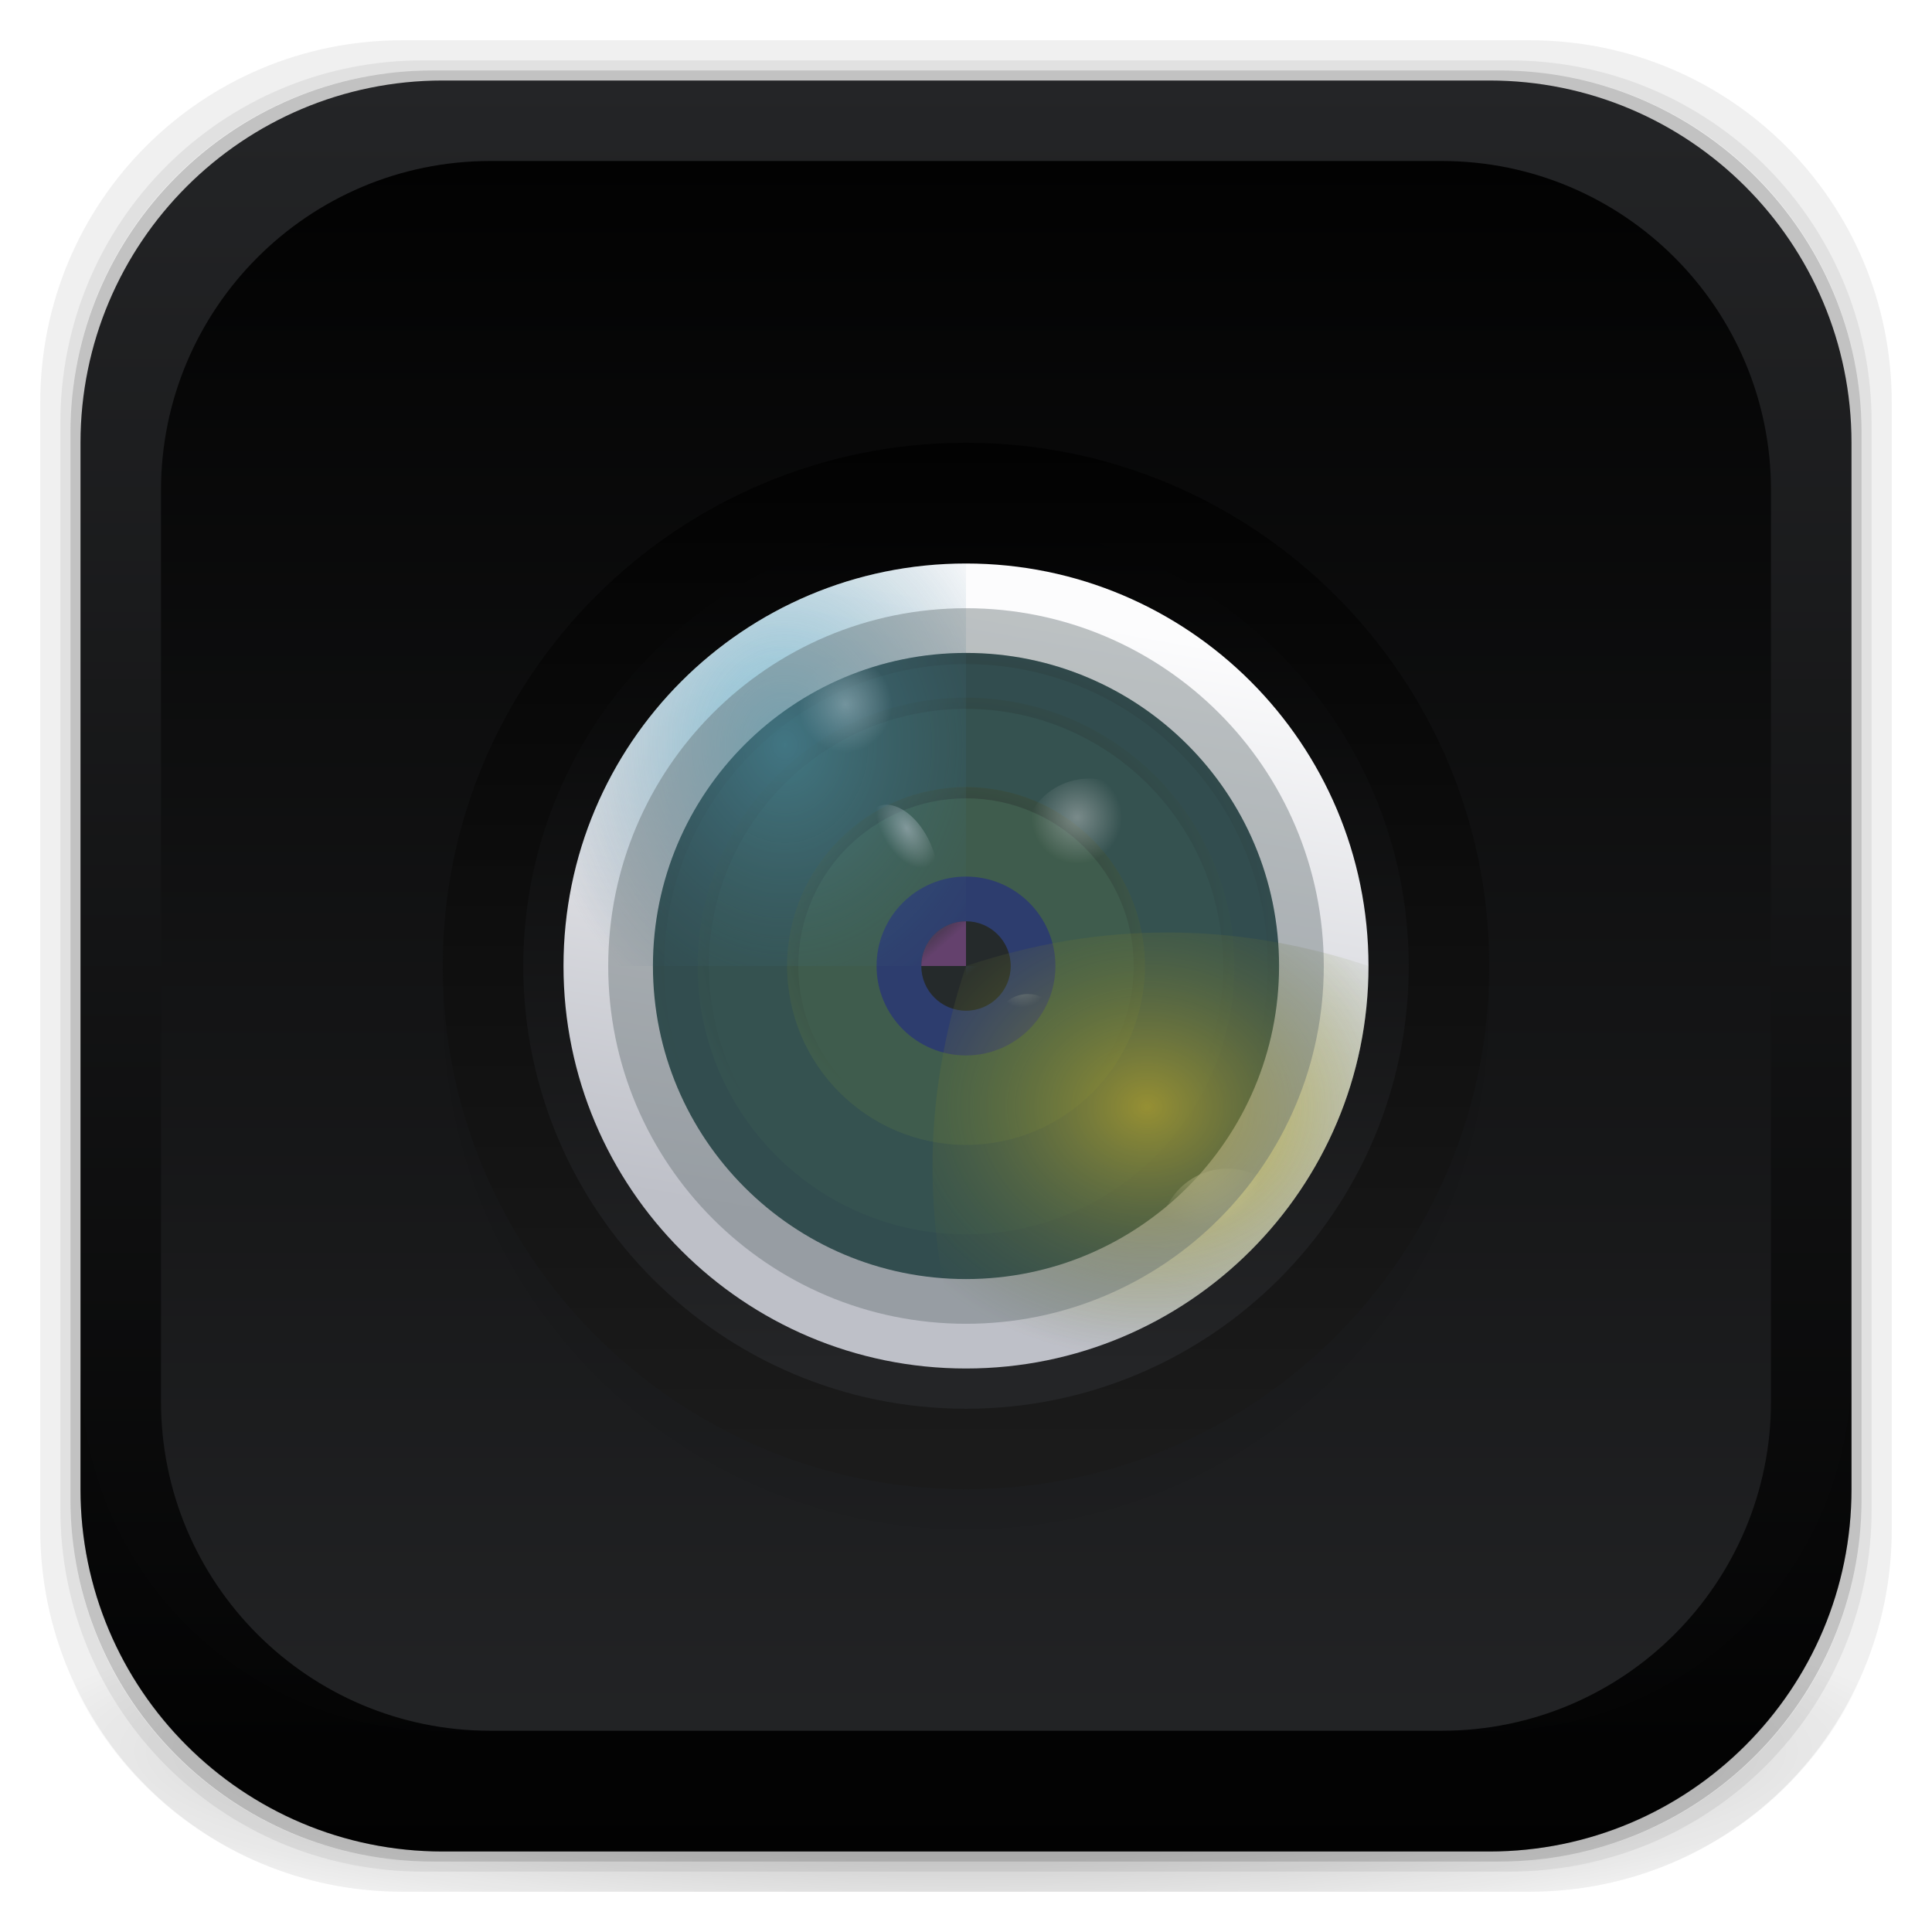
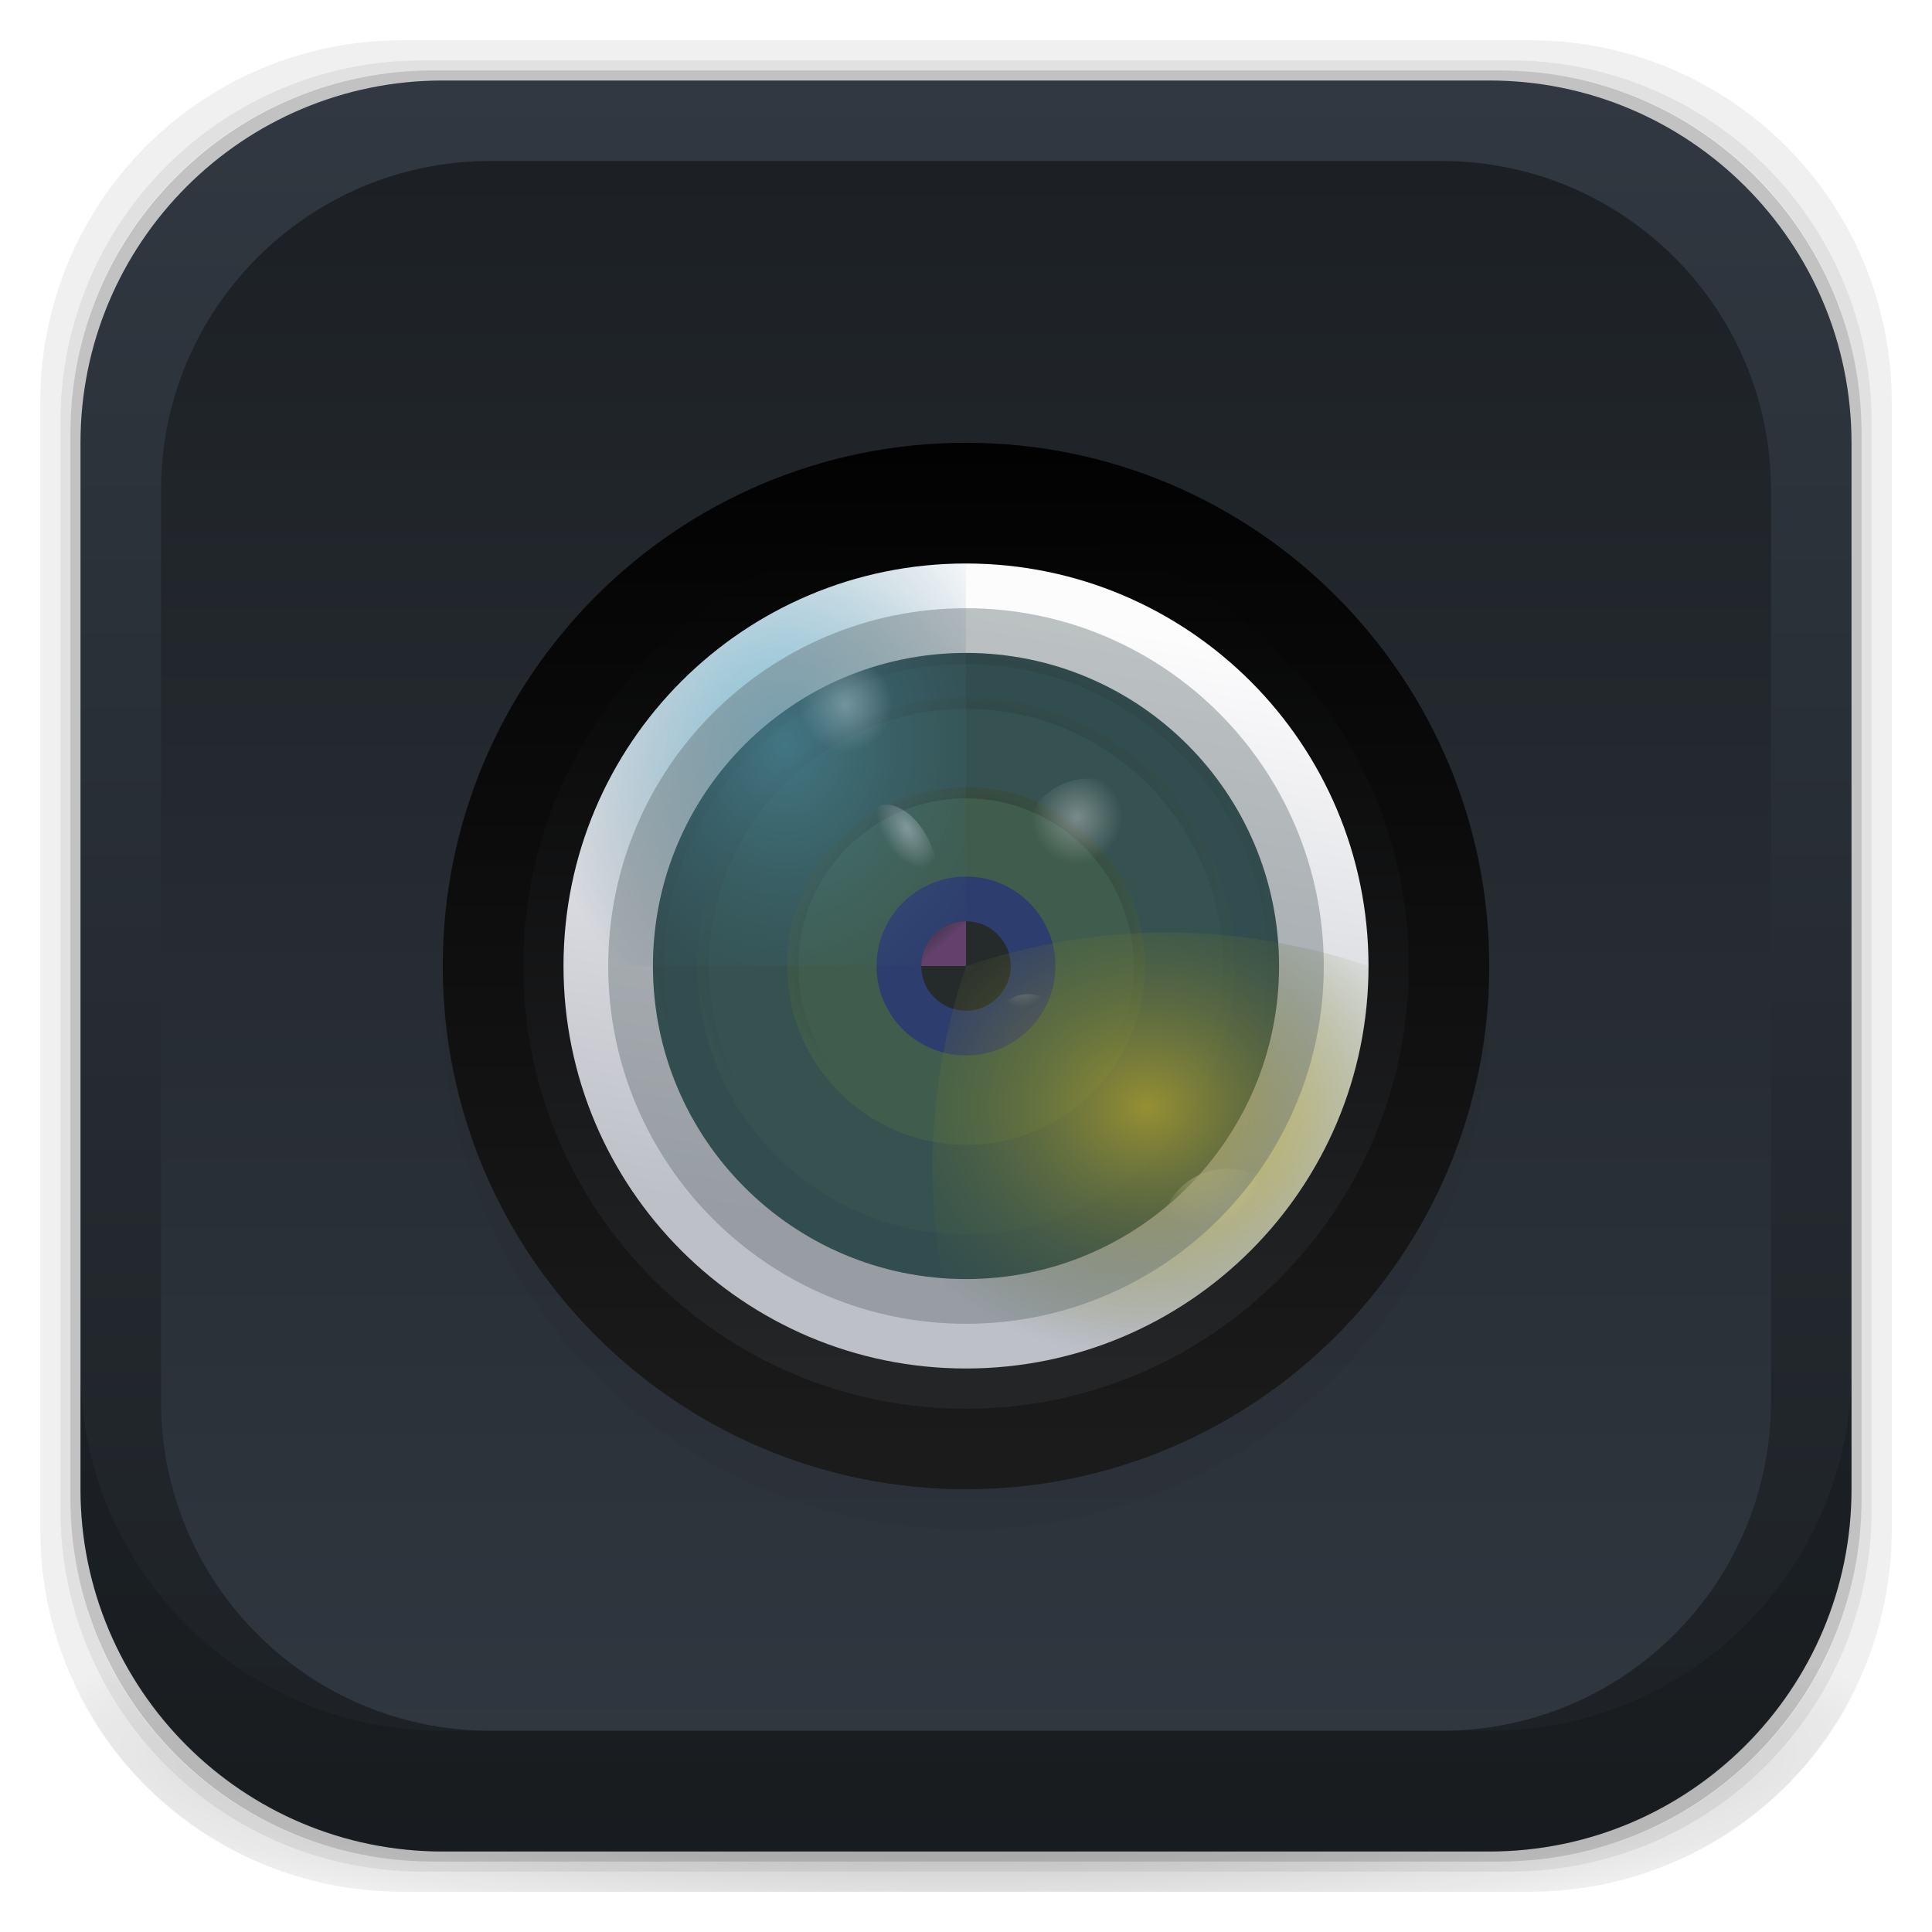
<svg xmlns="http://www.w3.org/2000/svg" xmlns:xlink="http://www.w3.org/1999/xlink" width="48" height="48" id="svg4230" version="1.1">
  <defs id="defs4232">
    <linearGradient id="linearGradient4289">
      <stop style="stop-color:#e5c302;stop-opacity:1" offset="0" id="stop4291" />
      <stop style="stop-color:#455c17;stop-opacity:0" offset="1" id="stop4293" />
    </linearGradient>
    <linearGradient id="linearGradient4283">
      <stop id="stop4285" offset="0" style="stop-color:#41abcc;stop-opacity:1" />
      <stop id="stop4287" offset="1" style="stop-color:#225c7c;stop-opacity:0" />
    </linearGradient>
    <linearGradient id="linearGradient4256">
      <stop style="stop-color:#020202;stop-opacity:1" offset="0" id="stop4258" />
      <stop style="stop-color:#242527;stop-opacity:1" offset="1" id="stop4260" />
    </linearGradient>
    <linearGradient id="linearGradient4248">
      <stop style="stop-color:#1b1b1b;stop-opacity:1" offset="0" id="stop4250" />
      <stop style="stop-color:#010101;stop-opacity:1" offset="1" id="stop4252" />
    </linearGradient>
    <linearGradient id="linearGradient4243">
      <stop style="stop-color:#000000;stop-opacity:1;" offset="0" id="stop4245" />
      <stop style="stop-color:#000000;stop-opacity:0;" offset="1" id="stop4247" />
    </linearGradient>
    <radialGradient xlink:href="#linearGradient4243" id="radialGradient4274" gradientUnits="userSpaceOnUse" gradientTransform="matrix(1.043478,0,0,0.1956518,-1.04348,35.18481)" cx="24" cy="42.5" fx="24" fy="42.5" r="23" />
-     <linearGradient xlink:href="#linearGradient4256" id="linearGradient3880" x1="25" y1="46" x2="25" y2="2" gradientUnits="userSpaceOnUse" />
+     <linearGradient xlink:href="#linearGradient4524" id="linearGradient3880" x1="25" y1="46" x2="25" y2="2" gradientUnits="userSpaceOnUse" />
    <radialGradient xlink:href="#linearGradient4188" id="radialGradient4194" cx="27.5" cy="20.5" fx="27.5" fy="20.5" r="1.5" gradientUnits="userSpaceOnUse" gradientTransform="matrix(0.74926,-0.01090948,0.01115241,0.7659444,5.924256,4.907151)" />
    <linearGradient id="linearGradient4188">
      <stop style="stop-color:#ffffff;stop-opacity:1;" offset="0" id="stop4190" />
      <stop style="stop-color:#ffffff;stop-opacity:0;" offset="1" id="stop4192" />
    </linearGradient>
    <radialGradient xlink:href="#linearGradient4289" id="radialGradient4052" gradientUnits="userSpaceOnUse" gradientTransform="matrix(0.00571315,-1.385863,-1.637279,-0.00674962,58.6783,54.6492)" cx="19.5" cy="18.5" fx="19.5" fy="18.5" r="4.5" />
    <linearGradient id="linearGradient4054">
      <stop id="stop4056" offset="0" style="stop-color:#1c64cb;stop-opacity:1;" />
      <stop id="stop4058" offset="1" style="stop-color:#1c64cb;stop-opacity:0;" />
    </linearGradient>
    <radialGradient xlink:href="#linearGradient4188" id="radialGradient4111" gradientUnits="userSpaceOnUse" cx="26.5" cy="24.5" fx="26.5" fy="24.5" r="0.5" gradientTransform="matrix(3,0,0,3,-49.65526,-44.48357)" />
    <radialGradient xlink:href="#linearGradient4188" id="radialGradient4105" gradientUnits="userSpaceOnUse" cx="26.5" cy="24.5" fx="26.5" fy="24.5" r="0.5" gradientTransform="matrix(0.700282,-0.00699153,0.0254498,2.549097,19.24823,-61.00815)" />
    <radialGradient xlink:href="#linearGradient4188" id="radialGradient4101" cx="26.5" cy="24.5" fx="26.5" fy="24.5" r="0.5" gradientUnits="userSpaceOnUse" gradientTransform="matrix(1.298555,0.05398057,-0.05400552,1.299155,-7.703162,-8.882975)" />
    <radialGradient xlink:href="#linearGradient4283" id="radialGradient4048" cx="19.5" cy="18.5" fx="19.5" fy="18.5" r="4.5" gradientUnits="userSpaceOnUse" gradientTransform="matrix(1.385863,-0.00571315,0.00674962,1.637279,-7.649198,-11.6783)" />
    <linearGradient id="linearGradient4042">
      <stop style="stop-color:#bf47c8;stop-opacity:1;" offset="0" id="stop4044" />
      <stop style="stop-color:#bf47c8;stop-opacity:0;" offset="1" id="stop4046" />
    </linearGradient>
    <radialGradient xlink:href="#linearGradient4188" id="radialGradient4136" cx="-380.972" cy="952.028" fx="-380.972" fy="952.028" r="0.75" gradientTransform="matrix(0.8201549,-0.1002494,0.1753273,1.434378,158.1929,-1375.995)" gradientUnits="userSpaceOnUse" />
    <radialGradient xlink:href="#linearGradient4188" id="radialGradient4124" cx="20" cy="18" fx="20" fy="18" r="2" gradientUnits="userSpaceOnUse" gradientTransform="matrix(0.5808146,-0.01314556,0.01356228,0.5992262,9.139586,6.97684)" />
    <radialGradient xlink:href="#linearGradient4243" id="radialGradient4184" cx="24" cy="23" fx="24" fy="23" r="4" gradientUnits="userSpaceOnUse" gradientTransform="matrix(1.25,0,0,1.25,-6,-5.75)" />
    <radialGradient xlink:href="#linearGradient4243" id="radialGradient4170" cx="24" cy="23" fx="24" fy="23" r="6" gradientUnits="userSpaceOnUse" gradientTransform="matrix(1.166667,-2.611111e-7,2.611111e-7,1.166667,-4.000006,-3.833327)" />
    <radialGradient xlink:href="#linearGradient4243" id="radialGradient4157" cx="24" cy="23" fx="24" fy="23" r="7" gradientUnits="userSpaceOnUse" gradientTransform="matrix(1.142857,2.836735e-7,-2.836735e-7,1.142857,-3.428565,-3.285721)" />
    <linearGradient xlink:href="#linearGradient4054" id="linearGradient4085" gradientUnits="userSpaceOnUse" x1="24" y1="23" x2="23.372" y2="22.276" gradientTransform="rotate(180,24,23)" />
    <linearGradient xlink:href="#linearGradient4042" id="linearGradient4081" x1="24" y1="23" x2="23.372" y2="22.276" gradientUnits="userSpaceOnUse" />
    <linearGradient gradientTransform="matrix(1.8,0,0,0.8181818,33,1.7273)" xlink:href="#linearGradient4001" id="linearGradient4007" x1="-8.333" y1="34.556" x2="-1.667" y2="17.444" gradientUnits="userSpaceOnUse" />
    <linearGradient id="linearGradient4001">
      <stop style="stop-color:#bec0c8;stop-opacity:1;" offset="0" id="stop4003" />
      <stop style="stop-color:#fcfcfd;stop-opacity:1;" offset="1" id="stop4005" />
    </linearGradient>
-     <linearGradient xlink:href="#linearGradient4256" id="linearGradient4239" gradientUnits="userSpaceOnUse" x1="28" y1="4" x2="28" y2="45" gradientTransform="scale(1,-1)" />
+     <linearGradient xlink:href="#linearGradient4524" id="linearGradient4239" gradientUnits="userSpaceOnUse" x1="28" y1="4" x2="28" y2="45" gradientTransform="scale(1,-1)" />
    <linearGradient xlink:href="#linearGradient4248" id="linearGradient4254" x1="25" y1="36" x2="25" y2="10" gradientUnits="userSpaceOnUse" />
    <linearGradient xlink:href="#linearGradient4256" id="linearGradient4262" x1="25" y1="12" x2="25" y2="34" gradientUnits="userSpaceOnUse" />
+     <linearGradient id="linearGradient4524">
+       <stop style="stop-color:#1c2024;stop-opacity:1" offset="0" id="stop4526" />
+       <stop style="stop-color:#313841;stop-opacity:1" offset="1" id="stop4528" />
+     </linearGradient>
  </defs>
  <g id="layer3" style="display:inline">
    <path style="opacity:0.06;fill:#000000;fill-opacity:1;stroke:none" d="M 10,1 C 5.014,1 1,5.014 1,10 l 0,28 c 0,4.986 4.014,9 9,9 l 28,0 c 4.986,0 9,-4.014 9,-9 L 47,10 C 47,5.014 42.986,1 38,1 L 10,1 z m 0.5,0.5 27,0 c 4.986,0 9,4.014 9,9 l 0,27 c 0,4.986 -4.014,9 -9,9 l -27,0 c -4.986,0 -9,-4.014 -9,-9 l 0,-27 c 0,-4.986 4.014,-9 9,-9 z" id="rect3829" />
    <path style="opacity:0.12;fill:#000000;fill-opacity:1;stroke:none" d="m 10.5,1.5 c -4.986,0 -9,4.014 -9,9 l 0,27 c 0,4.986 4.014,9 9,9 l 27,0 c 4.986,0 9,-4.014 9,-9 l 0,-27 c 0,-4.986 -4.014,-9 -9,-9 l -27,0 z m 0.25,0.25 26.5,0 c 4.986,0 9,4.014 9,9 l 0,26.5 c 0,4.986 -4.014,9 -9,9 l -26.5,0 c -4.986,0 -9,-4.014 -9,-9 l 0,-26.5 c 0,-4.986 4.014,-9 9,-9 z" id="rect3827" />
    <rect style="opacity:0.24;fill:#000000;fill-opacity:1;stroke:none" id="rect3038-4" width="44.5" height="44.5" x="1.75" y="1.75" ry="9" rx="9" />
  </g>
  <g id="layer6" style="display:inline">
    <path style="opacity:0.3;fill:url(#radialGradient4274);fill-opacity:1;stroke:none" d="M 1.031,39 C 1.519,43.519 5.347,47 10,47 l 28,0 c 4.653,0 8.481,-3.481 8.969,-8 l -45.938,0 z" id="rect4241" />
  </g>
  <g id="layer2" style="display:inline">
    <rect style="fill:url(#linearGradient3880);fill-opacity:1.0;stroke:none" id="rect3038" width="44" height="44" x="2" y="2" ry="9" rx="9" />
    <rect rx="8.182" ry="8.182" y="-43" x="4" height="39" width="40" id="rect4237" style="fill:url(#linearGradient4239);fill-opacity:1;stroke:none" transform="scale(1,-1)" />
    <circle style="opacity:0.5;fill:#000000;fill-opacity:0.059;stroke:none;stroke-opacity:1" id="path4304" cx="24" cy="25" r="13" />
    <circle r="13" cy="24" cx="24" id="circle4306" style="opacity:1;fill:url(#linearGradient4254);fill-opacity:1;stroke:none;stroke-opacity:1" />
    <circle style="opacity:1;fill:url(#linearGradient4262);fill-opacity:1;stroke:none;stroke-opacity:1" id="circle4319" cx="24" cy="24" r="11" />
    <circle r="10" cy="24" cx="24" id="path3999" style="display:inline;fill:url(#linearGradient4007);fill-opacity:1;stroke:none" />
    <circle r="7.778" cy="24" cx="24" style="display:inline;fill:#163b3c;fill-opacity:1;stroke:none" id="path4019" />
    <circle r="6.667" cy="24" cx="24" id="path4023" style="display:inline;fill:#1a423d;fill-opacity:1;stroke:none" />
    <circle r="4.444" cy="24" cx="24" style="display:inline;fill:#2c5438;fill-opacity:1;stroke:none" id="path4025" />
    <circle r="2.222" cy="24" cx="24" id="path4027" style="display:inline;fill:#0e1f6f;fill-opacity:1;stroke:none" />
    <circle r="1.111" cy="24" cx="24" style="display:inline;fill:#000000;fill-opacity:1;stroke:none" id="path4029" />
    <path style="display:inline;opacity:0.55;fill:url(#linearGradient4081);fill-opacity:1;stroke:none;stroke-width:1px;stroke-linecap:butt;stroke-linejoin:miter;stroke-opacity:1" d="m 24,22.889 c -0.614,0 -1.111,0.497 -1.111,1.111 l 1.111,0 0,-1.111 z" id="path4060" />
    <path id="path4083" d="m 24,25.111 c 0.614,0 1.111,-0.497 1.111,-1.111 l -1.111,0 0,1.111 z" style="display:inline;opacity:0.55;fill:url(#linearGradient4085);fill-opacity:1;stroke:none" />
    <path style="display:inline;fill:url(#radialGradient4157);fill-opacity:1;stroke:none" d="m 24,16.222 c -4.296,0 -7.778,3.482 -7.778,7.778 0,4.296 3.482,7.778 7.778,7.778 4.296,0 7.778,-3.482 7.778,-7.778 0,-4.296 -3.482,-7.778 -7.778,-7.778 z m 0,0.278 c 4.142,0 7.5,3.358 7.5,7.5 0,4.142 -3.358,7.5 -7.5,7.5 -4.142,0 -7.5,-3.358 -7.5,-7.5 0,-4.142 3.358,-7.5 7.5,-7.5 z" id="path4146" />
    <path style="display:inline;fill:url(#radialGradient4170);fill-opacity:1;stroke:none" d="m 24,17.333 c -3.682,0 -6.667,2.985 -6.667,6.667 0,3.682 2.985,6.667 6.667,6.667 3.682,0 6.667,-2.985 6.667,-6.667 0,-3.682 -2.985,-6.667 -6.667,-6.667 z m 0,0.278 c 3.528,0 6.389,2.86 6.389,6.389 0,3.528 -2.86,6.389 -6.389,6.389 -3.528,0 -6.389,-2.86 -6.389,-6.389 0,-3.528 2.86,-6.389 6.389,-6.389 z" id="path4159" />
    <path style="display:inline;fill:url(#radialGradient4184);fill-opacity:1;stroke:none" d="m 24,19.556 c -2.455,0 -4.444,1.99 -4.444,4.444 0,2.455 1.99,4.444 4.444,4.444 2.455,0 4.444,-1.99 4.444,-4.444 0,-2.455 -1.99,-4.444 -4.444,-4.444 z m 0,0.278 c 2.301,0 4.167,1.865 4.167,4.167 0,2.301 -1.865,4.167 -4.167,4.167 -2.301,0 -4.167,-1.865 -4.167,-4.167 0,-2.301 1.865,-4.167 4.167,-4.167 z" id="path4175" />
    <circle r="1.667" cy="17.889" cx="20.667" style="display:inline;opacity:0.7;fill:url(#radialGradient4124);fill-opacity:1;stroke:none" id="path4116" />
    <rect style="display:inline;opacity:0.7;fill:url(#radialGradient4136);fill-opacity:1;stroke:none" id="rect4126" width="1.667" height="2.778" x="11.383" y="26.985" rx="15" ry="2.778" transform="rotate(-23.08329)" />
    <path style="display:inline;opacity:0.6;fill:url(#radialGradient4048);fill-opacity:1;stroke:none" d="m 24,14 c -5.523,0 -10,4.477 -10,10 l 8.889,0 C 22.875,23.525 23.456,22.889 24,22.889 Z" id="path4031" />
    <circle r="0.833" cy="25.53" cx="25.539" style="display:inline;opacity:0.5;fill:url(#radialGradient4101);fill-opacity:1;stroke:none" id="path4093" />
    <ellipse ry="1.667" rx="0.556" cy="2.058" cx="39.683" transform="rotate(42.56886)" id="path4103" style="display:inline;opacity:0.5;fill:url(#radialGradient4105);fill-opacity:1;stroke:none" />
    <path style="display:inline;opacity:0.7;fill:url(#radialGradient4111);fill-opacity:1;stroke:none" d="m 30.493,29.035 c -0.92,0 -1.667,0.746 -1.667,1.667 0,0.657 0.386,1.187 0.938,1.458 0.853,-0.604 1.596,-1.352 2.222,-2.187 -0.269,-0.559 -0.831,-0.938 -1.493,-0.938 z" id="path4109" />
    <path id="path4050" d="m 34,24 c 0,5.523 -4.477,10 -10,10 -1.111,-3.333 -1.111,-6.667 0,-10 3.333,-1.111 6.667,-1.111 10,0 z" style="display:inline;opacity:0.8;fill:url(#radialGradient4052);fill-opacity:1;stroke:none" />
    <circle r="1.667" cy="21.01" cx="27.064" style="display:inline;opacity:0.5;fill:url(#radialGradient4194);fill-opacity:1;stroke:none" id="path4186" />
    <circle r="8.889" cy="24" cx="24" id="circle4321" style="opacity:0.4;fill:#5d686c;fill-opacity:1;stroke:none;stroke-opacity:1" />
  </g>
  <g id="layer1" transform="translate(0,-1004.362)" style="display:inline" />
  <g id="layer4" style="display:inline">
    <path style="opacity:0.15;fill:#000000;fill-opacity:1;stroke:none" d="m 2,34 0,3 c 0,4.986 4.014,9 9,9 l 26,0 c 4.986,0 9,-4.014 9,-9 l 0,-3 c 0,4.986 -4.014,9 -9,9 L 11,43 C 6.014,43 2,38.986 2,34 z" id="rect3038-42" />
  </g>
  <g id="layer7" style="display:none">
    <rect rx="9" ry="9" y="2" x="2" height="44" width="44" id="rect4169" style="fill:#abe1ad;fill-opacity:1;stroke:none;display:inline" />
  </g>
</svg>
